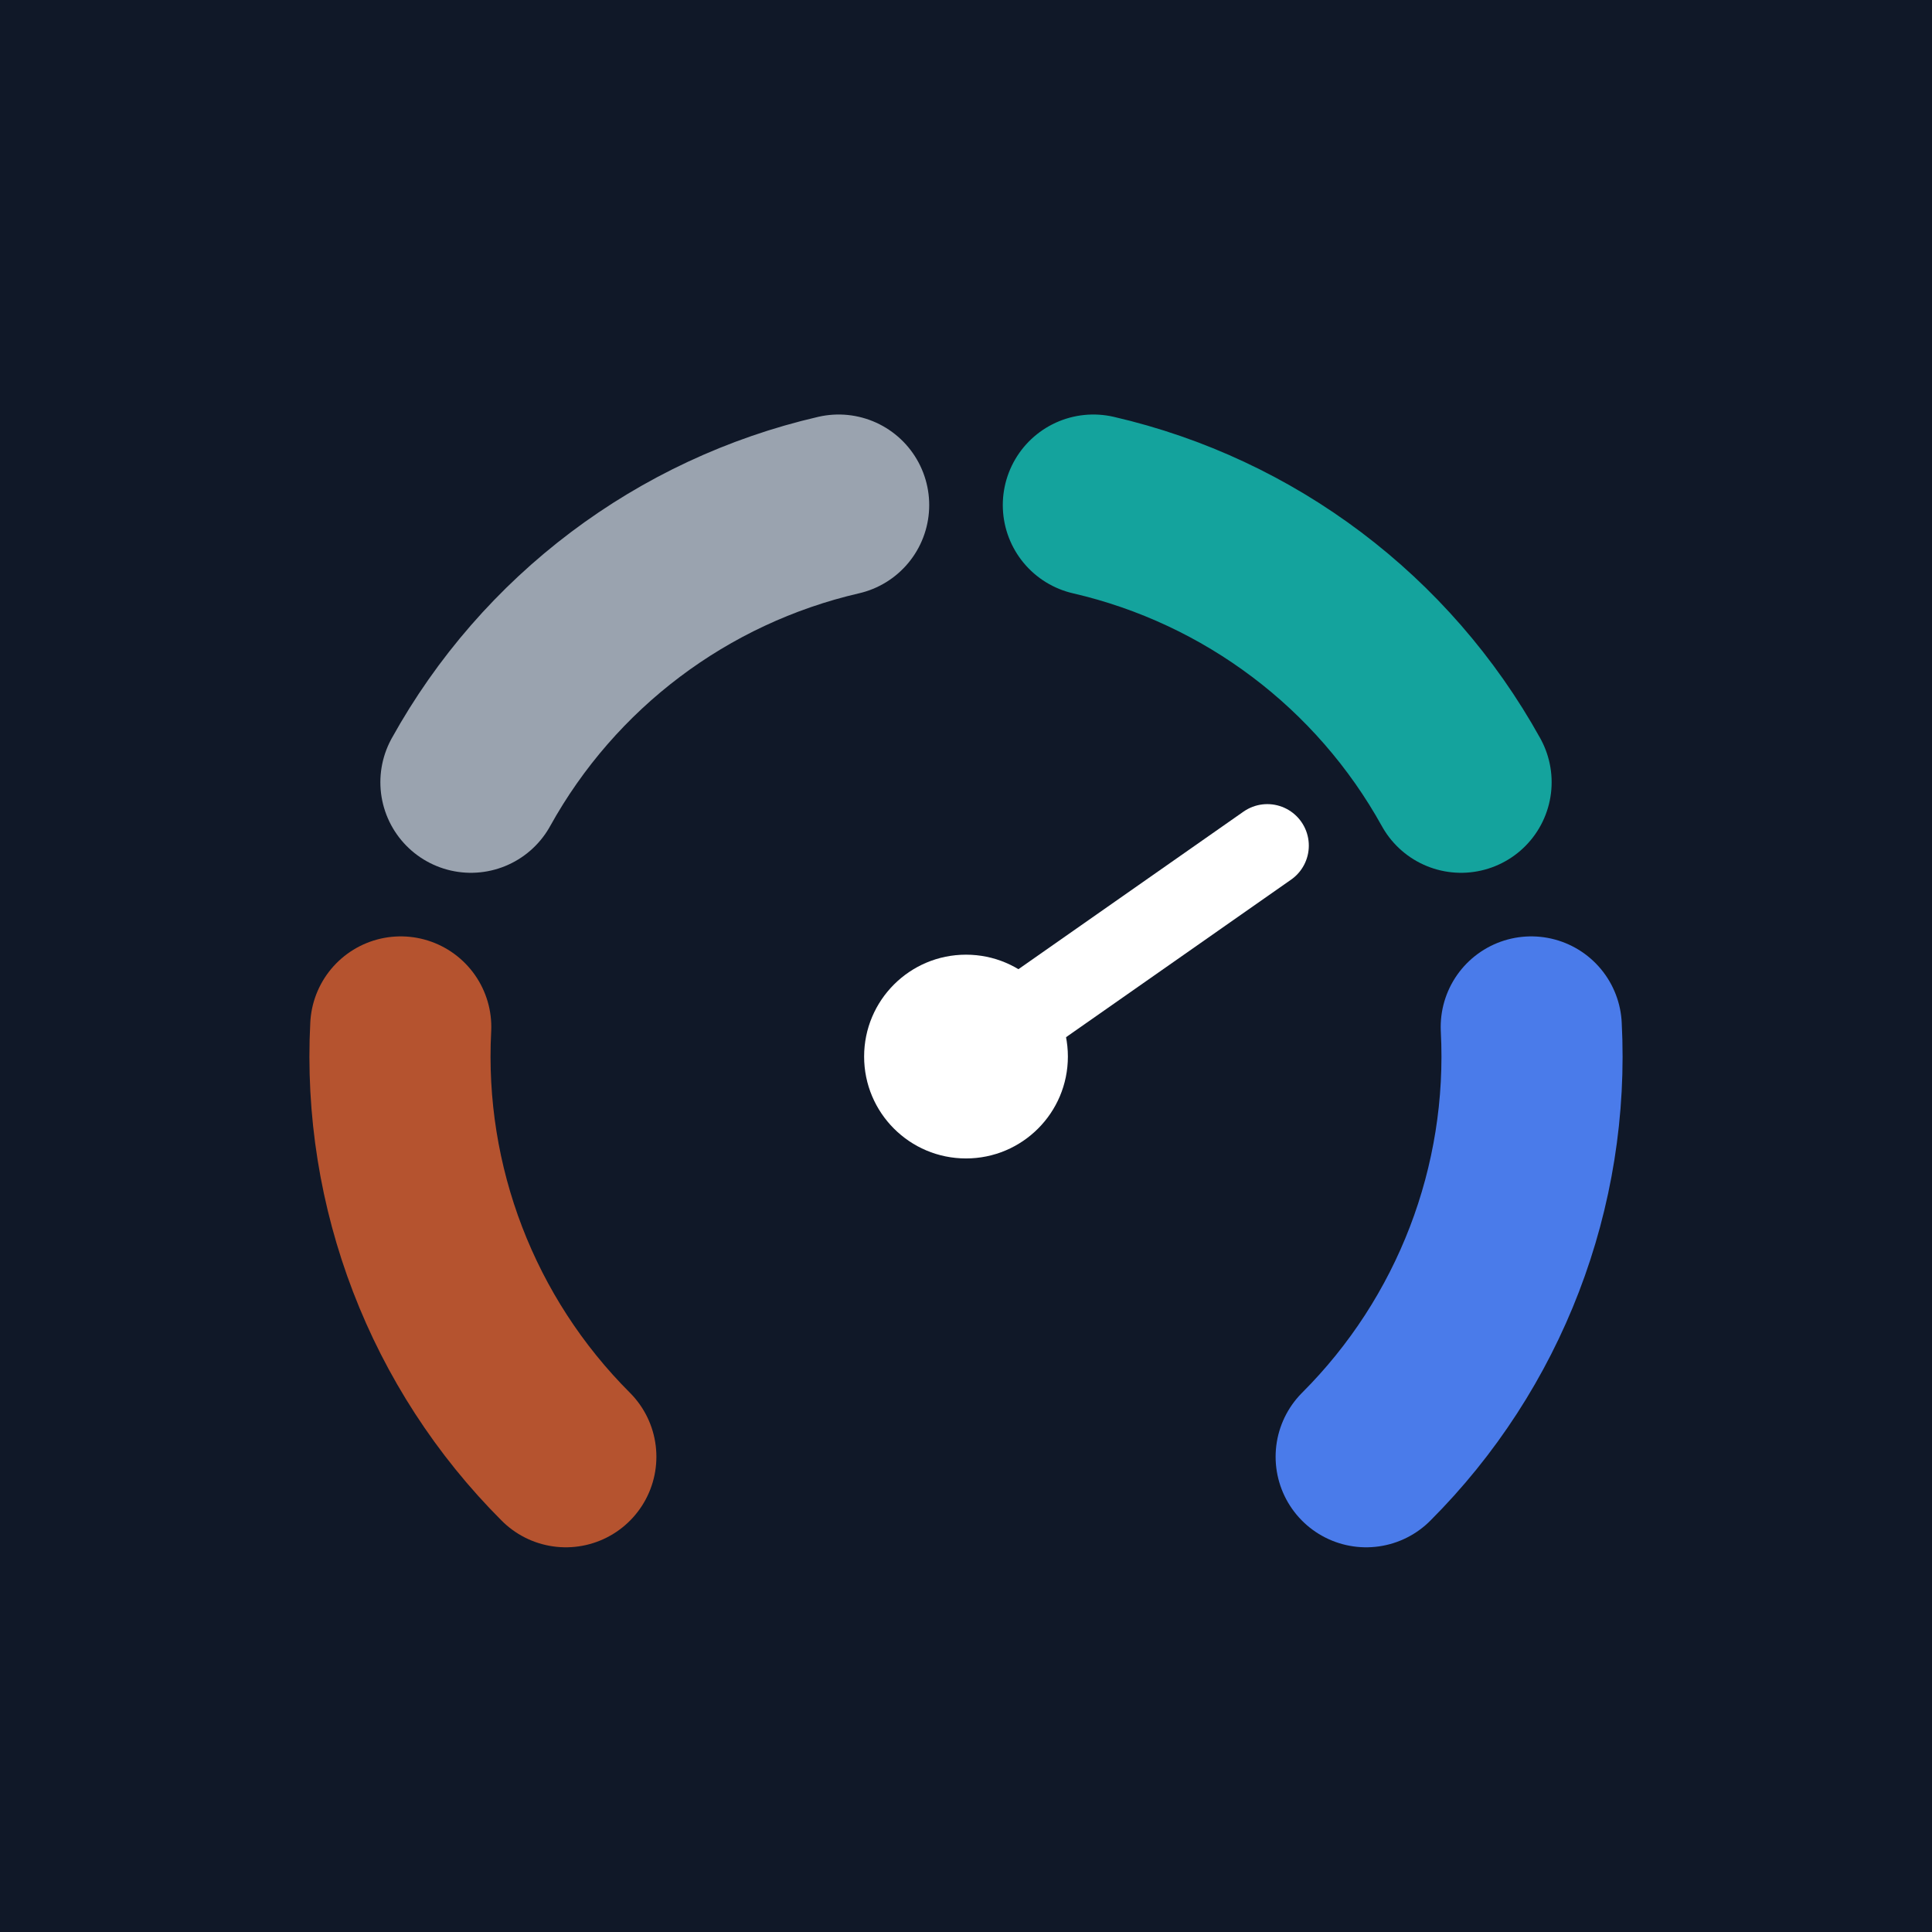
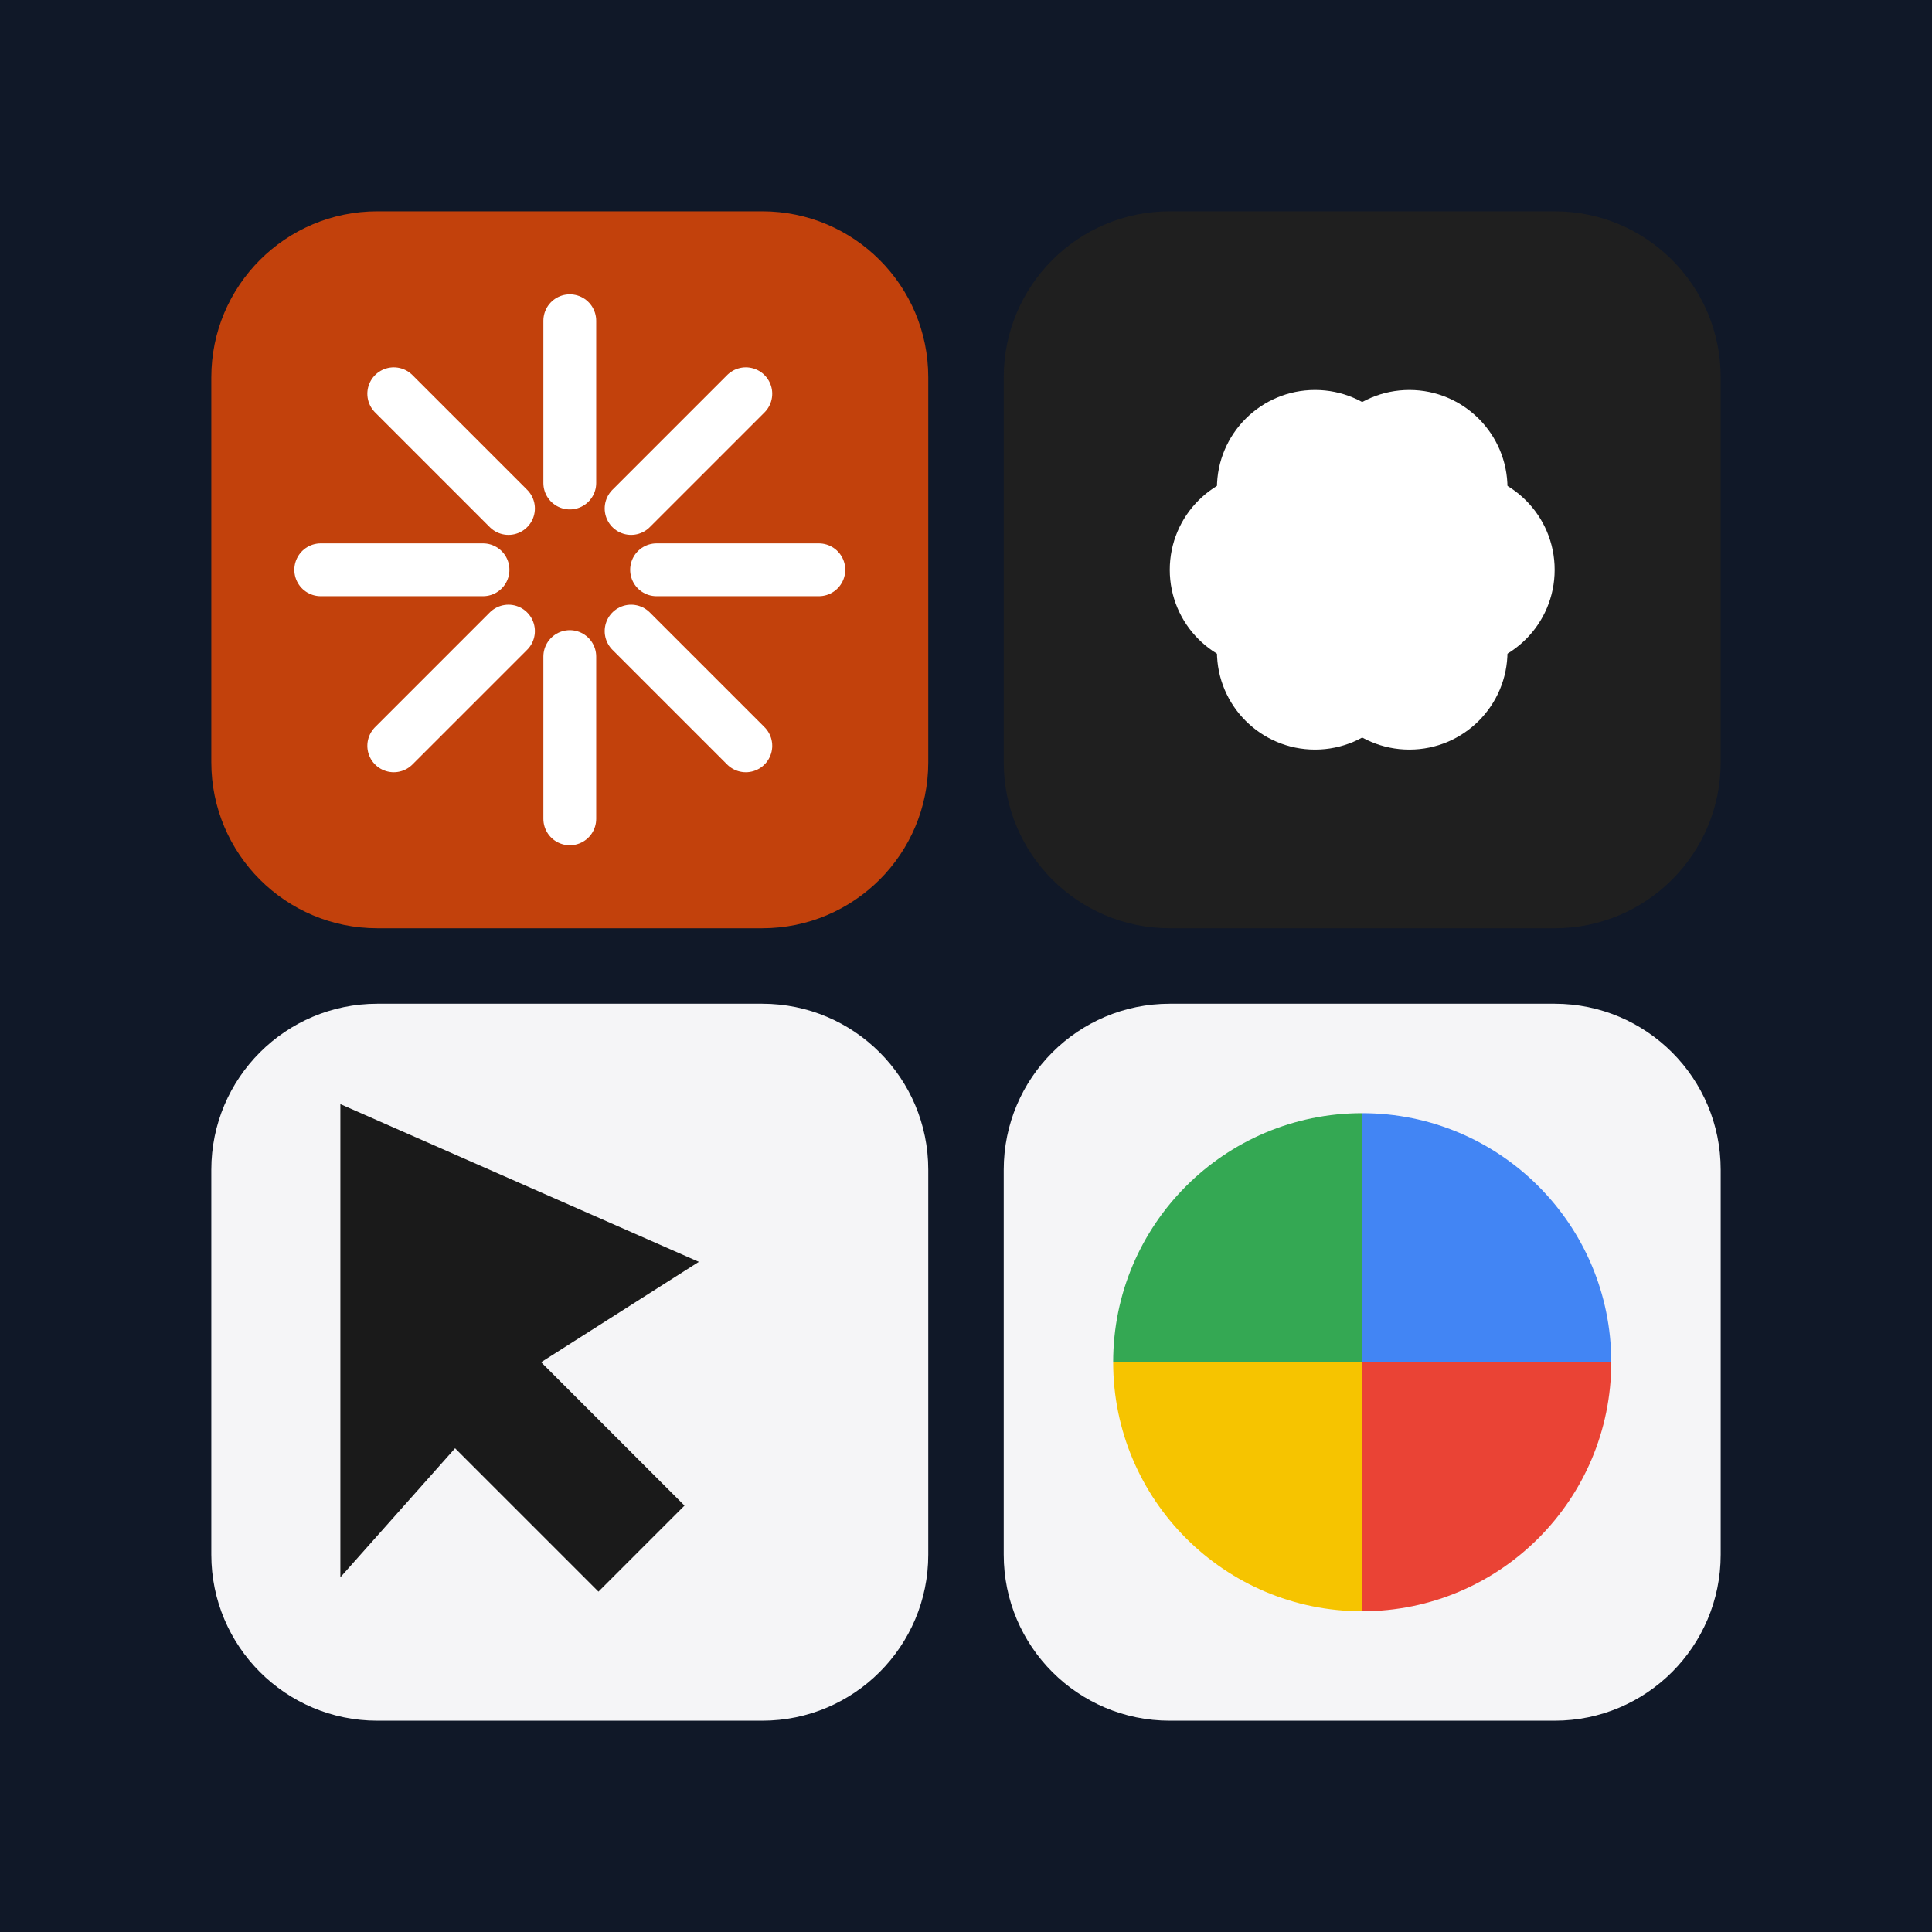
<svg xmlns="http://www.w3.org/2000/svg" width="1024" height="1024" viewBox="0 0 1024 1024">
  <rect width="1024" height="1024" fill="#101828" />
-   <g fill="none" stroke-width="96" stroke-linecap="round">
-     <path d="M 299.9 772.1 A 300 300 0 0 1 212.4 544.3" stroke="#B5532F" />
-     <path d="M 249.6 414.6 A 300 300 0 0 1 444.5 267.7" stroke="#9AA3AF" />
-     <path d="M 579.5 267.7 A 300 300 0 0 1 774.4 414.6" stroke="#14A39D" />
-     <path d="M 811.6 544.3 A 300 300 0 0 1 724.1 772.1" stroke="#4A7BEA" />
+   <rect x="112.0" y="112.0" width="380" height="380" rx="88" fill="#C2410C" />
+   <rect x="532.0" y="112.0" width="380" height="380" rx="88" fill="#1F1F1F" />
+   <rect x="112.0" y="532.0" width="380" height="380" rx="88" fill="#F5F5F7" />
+   <rect x="532.0" y="532.0" width="380" height="380" rx="88" fill="#F5F5F7" />
+   <g stroke="#FFFFFF" stroke-width="28" stroke-linecap="round">
+     <line x1="302.0" y1="256.0" x2="302.0" y2="170.0" />
+     <line x1="334.5" y1="269.5" x2="395.3" y2="208.7" />
+     <line x1="348.0" y1="302.0" x2="434.0" y2="302.0" />
+     <line x1="334.5" y1="334.5" x2="395.3" y2="395.3" />
+     <line x1="302.0" y1="348.0" x2="302.0" y2="434.0" />
+     <line x1="269.5" y1="334.5" x2="208.7" y2="395.3" />
+     <line x1="256.0" y1="302.0" x2="170.0" y2="302.0" />
+     <line x1="269.5" y1="269.5" x2="208.7" y2="208.7" />
  </g>
-   <line x1="512" y1="560" x2="671.7" y2="448.2" stroke="#FFFFFF" stroke-width="44" stroke-linecap="round" />
-   <circle cx="512" cy="560" r="54" fill="#FFFFFF" />
+   <g fill="#FFFFFF">
+     <circle cx="772.0" cy="302.0" r="52" />
+     <circle cx="747.0" cy="345.3" r="52" />
+     <circle cx="697.0" cy="345.3" r="52" />
+     <circle cx="672.0" cy="302.0" r="52" />
+     <circle cx="697.0" cy="258.7" r="52" />
+     <circle cx="747.0" cy="258.7" r="52" />
+   </g>
+   <g fill="#1A1A1A">
+     <polygon points="180.4,585.2 180.4,836.0 241.2,767.6 317.2,843.6 362.8,798.0 286.8,722.0 370.4,668.8" />
+   </g>
+   <path d="M 722.0 722.0 L 722.0 590.0 A 132.0 132.0 0 0 1 854.0 722.0 Z" fill="#4285F4" />
+   <path d="M 722.0 722.0 L 854.0 722.0 A 132.0 132.0 0 0 1 722.0 854.0 Z" fill="#EA4335" />
+   <path d="M 722.0 722.0 L 722.0 854.0 A 132.0 132.0 0 0 1 590.0 722.0 Z" fill="#F6C400" />
+   <path d="M 722.0 722.0 L 590.0 722.0 A 132.0 132.0 0 0 1 722.0 590.0 Z" fill="#34A853" />
</svg>
